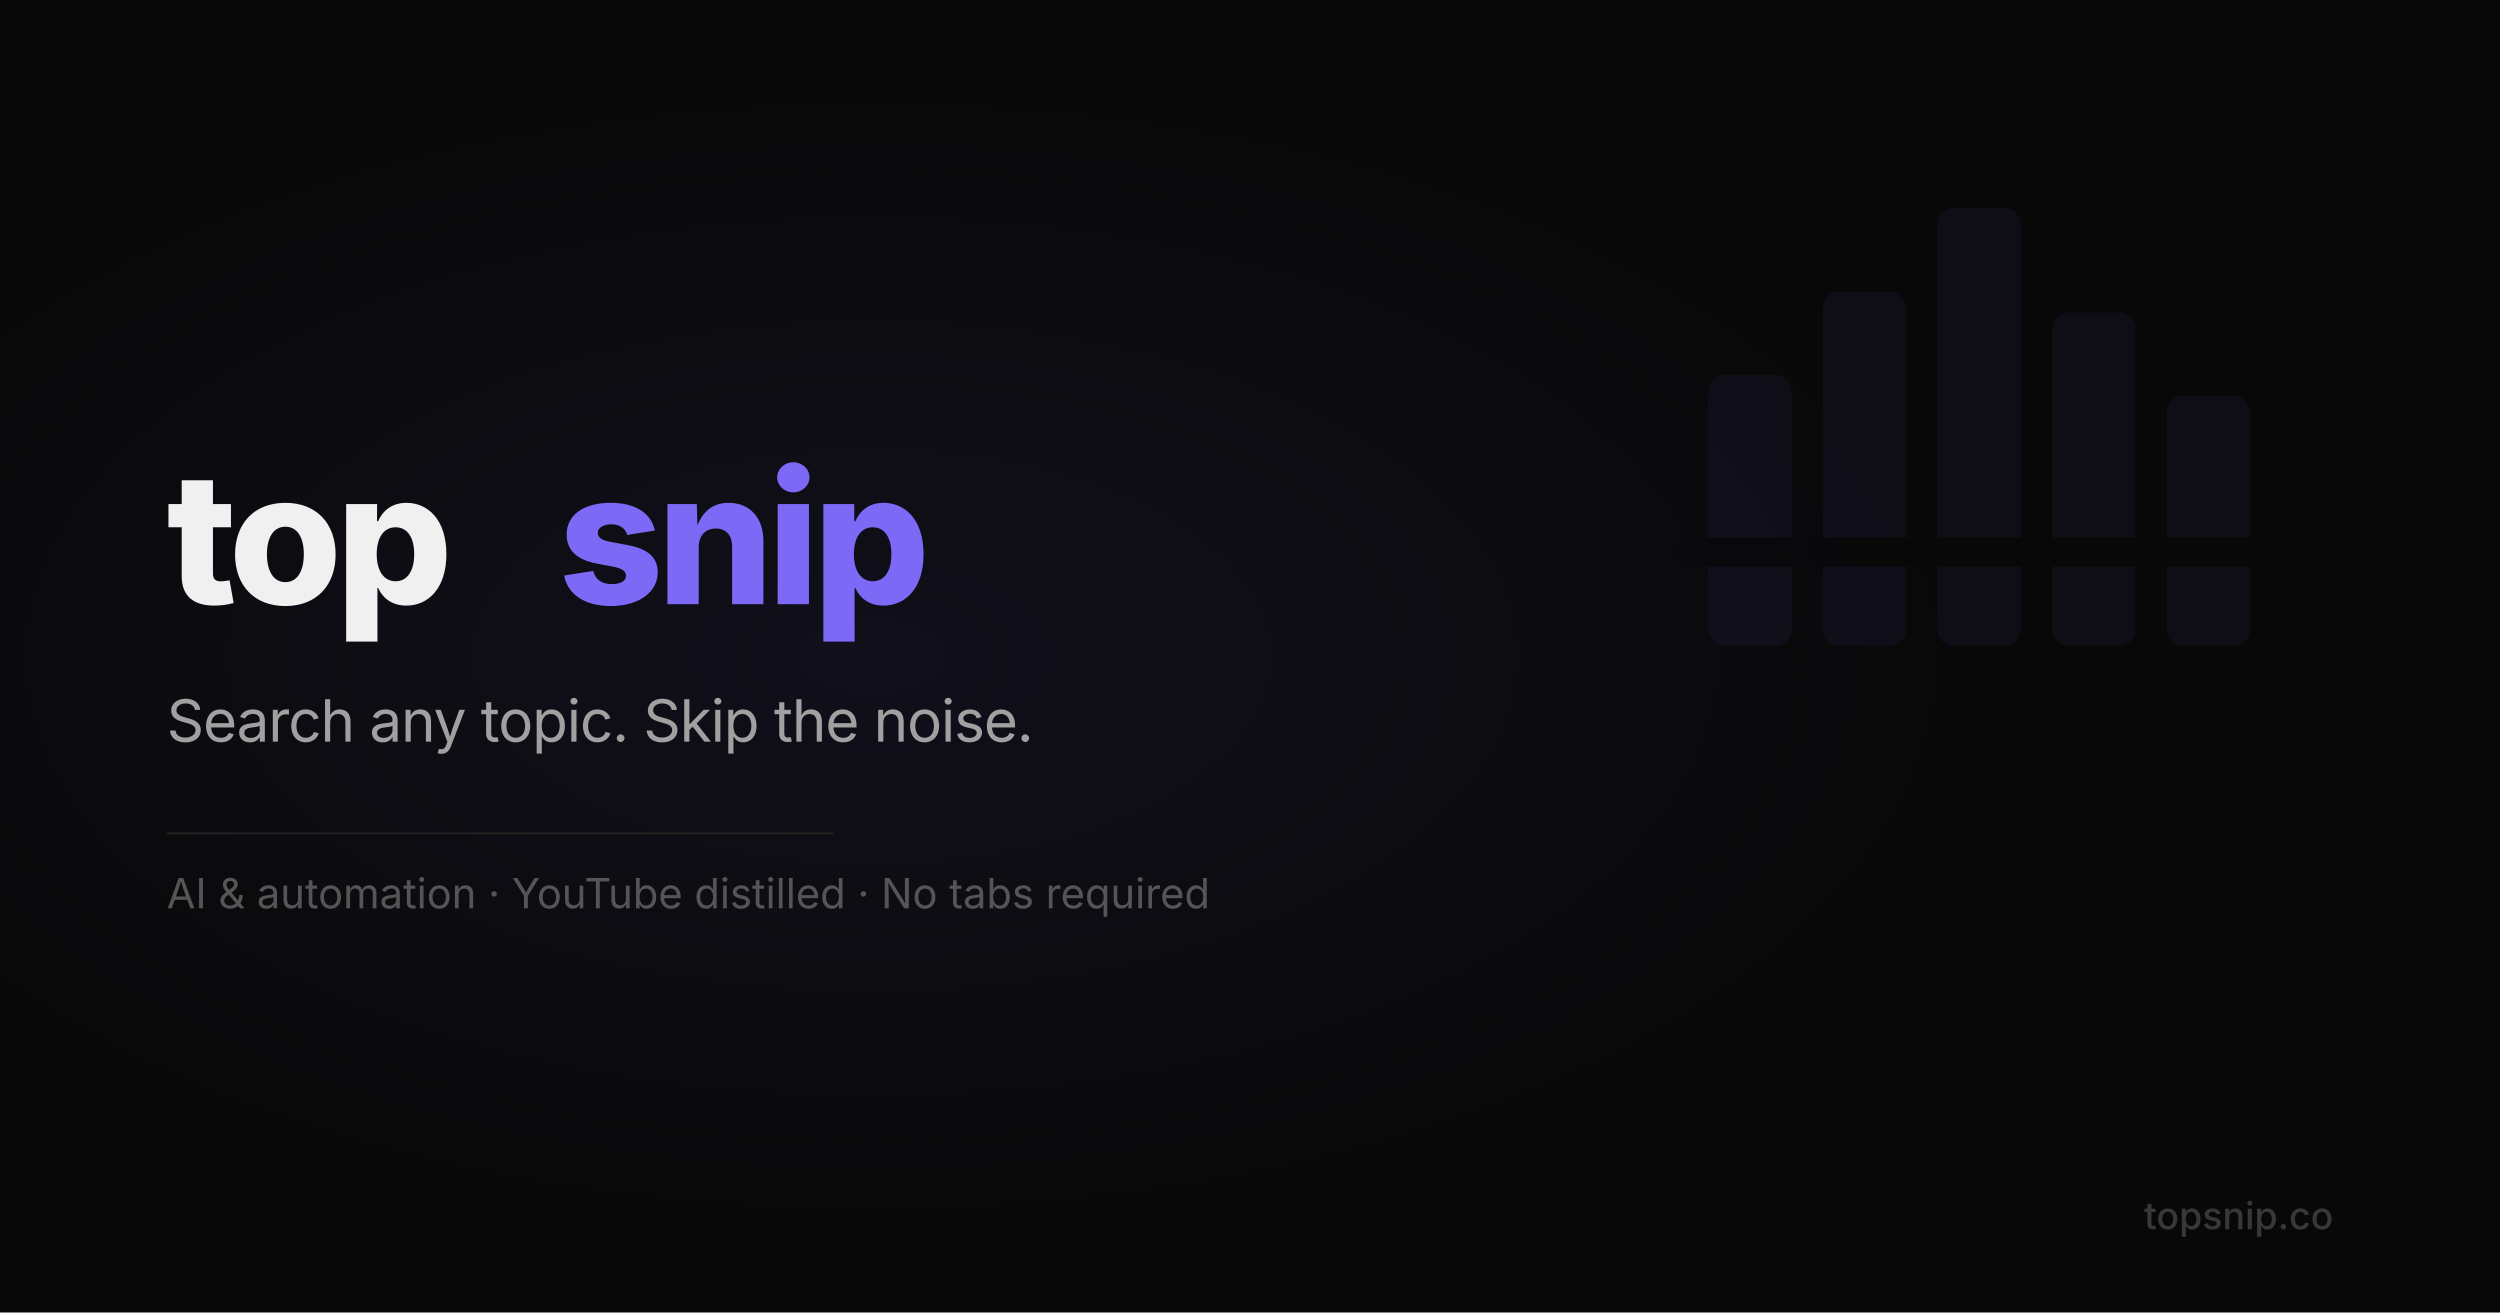
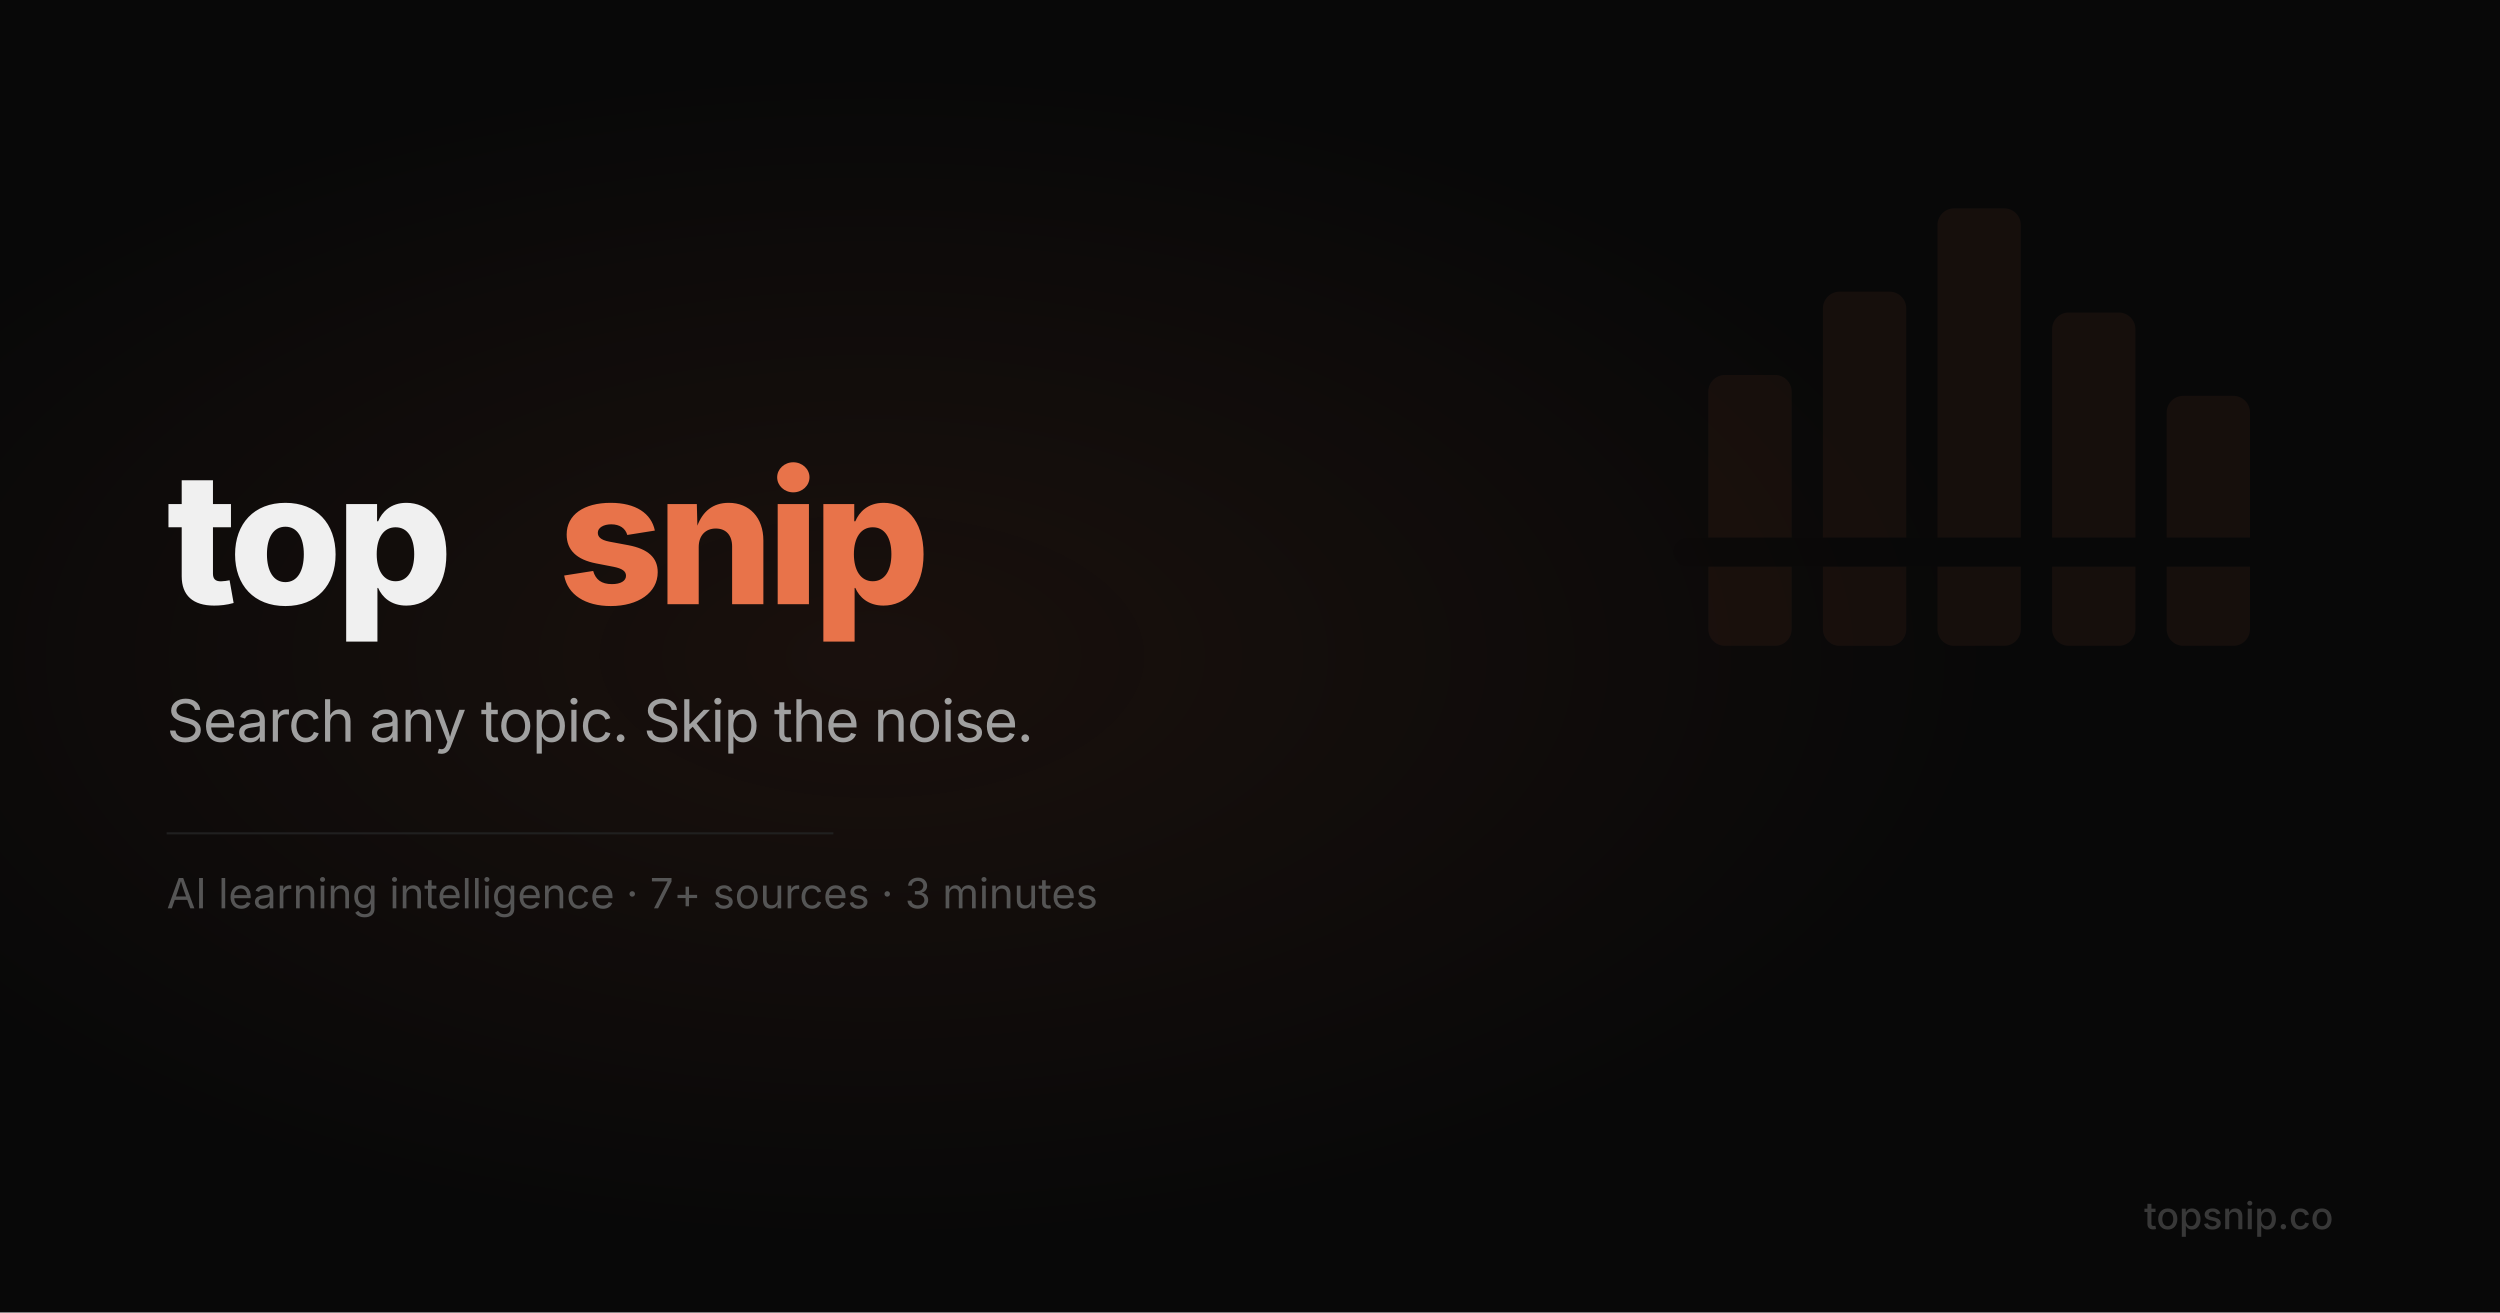
<svg xmlns="http://www.w3.org/2000/svg" viewBox="0 0 1200 630" fill="none">
  <rect width="1200" height="630" fill="#080808" />
  <radialGradient id="glow" cx="35%" cy="50%" r="45%">
-     <stop offset="0%" stop-color="#7C6AF7" stop-opacity="0.08" />
-     <stop offset="100%" stop-color="#7C6AF7" stop-opacity="0" />
+     <stop offset="0%" stop-color="#E8734A" stop-opacity="0.08" />
+     <stop offset="100%" stop-color="#E8734A" stop-opacity="0" />
  </radialGradient>
  <rect width="1200" height="630" fill="url(#glow)" />
  <g opacity="0.06" transform="translate(820, 80)">
-     <rect x="0" y="100" width="40" height="130" rx="8" fill="#7C6AF7" />
-     <rect x="55" y="60" width="40" height="170" rx="8" fill="#7C6AF7" />
-     <rect x="110" y="20" width="40" height="210" rx="8" fill="#7C6AF7" />
-     <rect x="165" y="70" width="40" height="160" rx="8" fill="#7C6AF7" />
-     <rect x="220" y="110" width="40" height="120" rx="8" fill="#7C6AF7" />
+     <rect x="0" y="100" width="40" height="130" rx="8" fill="#E8734A" />
+     <rect x="55" y="60" width="40" height="170" rx="8" fill="#E8734A" />
+     <rect x="110" y="20" width="40" height="210" rx="8" fill="#E8734A" />
+     <rect x="165" y="70" width="40" height="160" rx="8" fill="#E8734A" />
+     <rect x="220" y="110" width="40" height="120" rx="8" fill="#E8734A" />
    <line x1="-10" y1="185" x2="270" y2="185" stroke="#080808" stroke-width="14" stroke-linecap="round" />
  </g>
  <text x="80" y="290" font-family="Inter, -apple-system, sans-serif" font-weight="800" font-size="88" letter-spacing="-3" fill="#F0F0F0">top</text>
-   <text x="268" y="290" font-family="Inter, -apple-system, sans-serif" font-weight="800" font-size="88" letter-spacing="-3" fill="#7C6AF7">snip</text>
+   <text x="268" y="290" font-family="Inter, -apple-system, sans-serif" font-weight="800" font-size="88" letter-spacing="-3" fill="#E8734A">snip</text>
  <text x="80" y="356" font-family="Inter, -apple-system, sans-serif" font-weight="400" font-size="28" fill="#A0A0A0" letter-spacing="-0.5">Search any topic. Skip the noise.</text>
  <line x1="80" y1="400" x2="400" y2="400" stroke="#202020" stroke-width="1" />
-   <text x="80" y="436" font-family="Inter, -apple-system, sans-serif" font-weight="400" font-size="20" fill="#555555">AI &amp; automation · YouTube distilled · No tabs required</text>
+   <text x="80" y="436" font-family="Inter, -apple-system, sans-serif" font-weight="400" font-size="20" fill="#555555">AI learning intelligence · 7+ sources · 3 minutes</text>
  <text x="1120" y="590" font-family="Inter, -apple-system, sans-serif" font-weight="500" font-size="18" fill="#383838" text-anchor="end">topsnip.co</text>
</svg>
